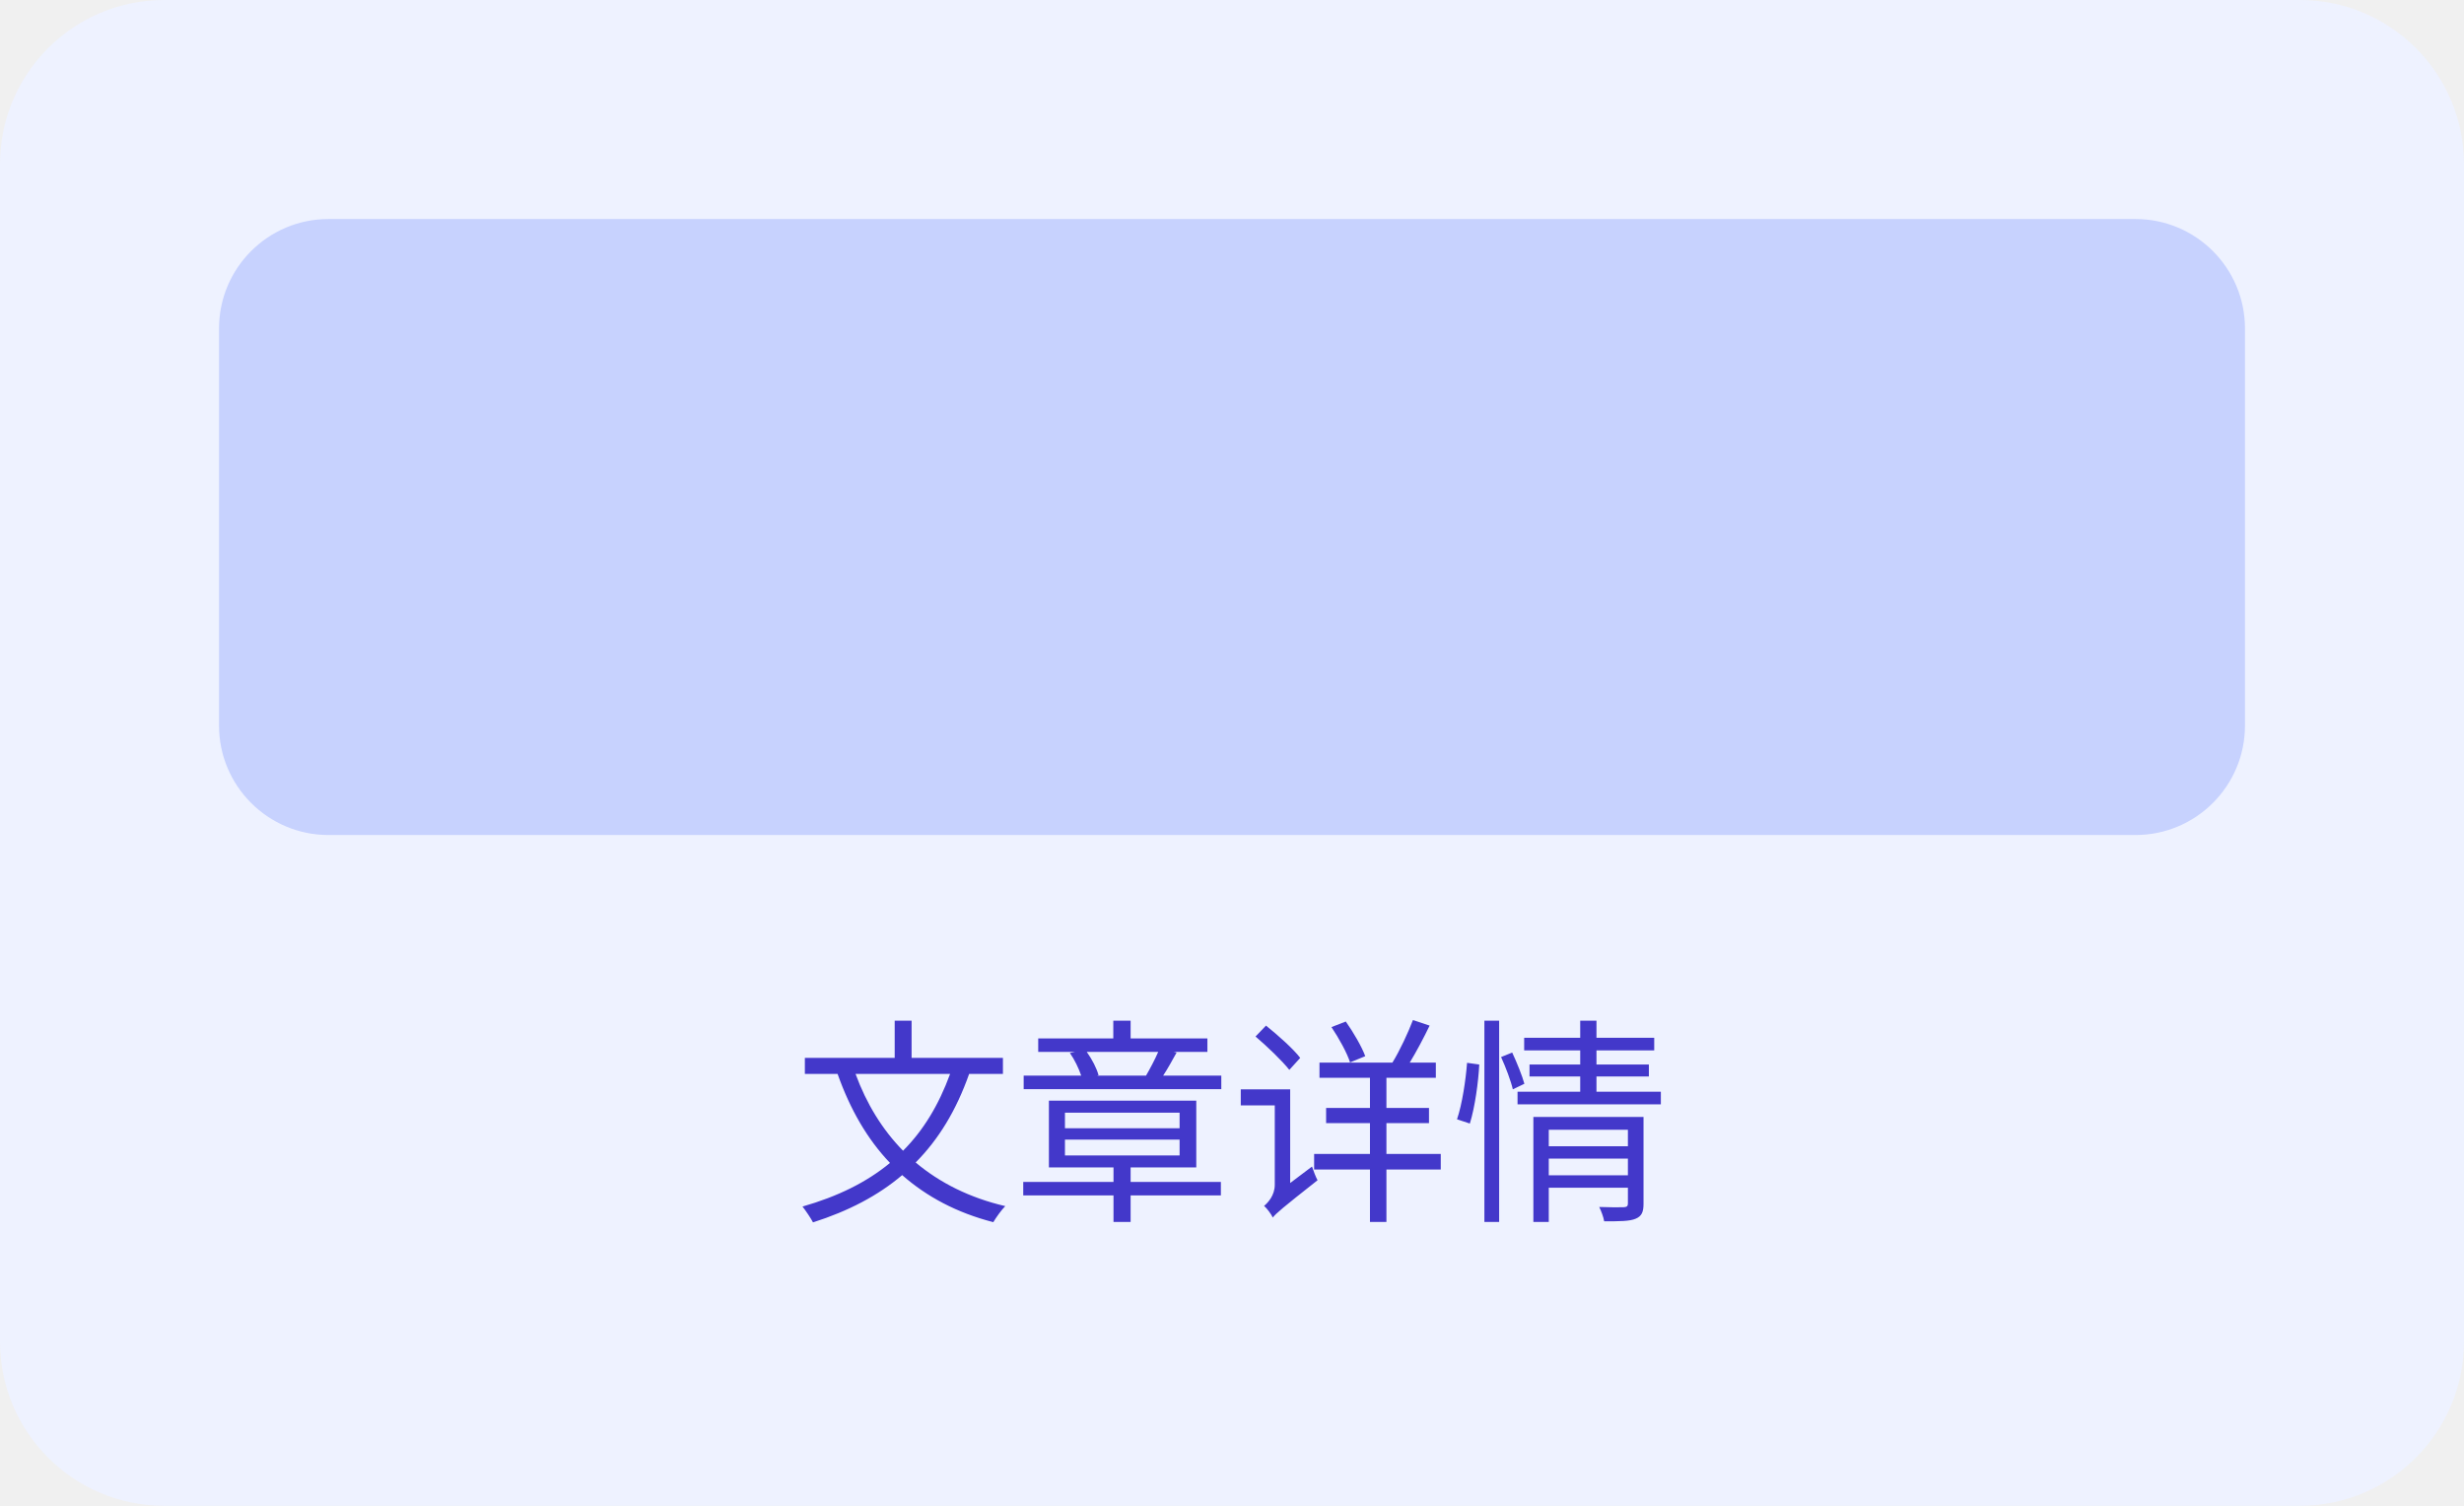
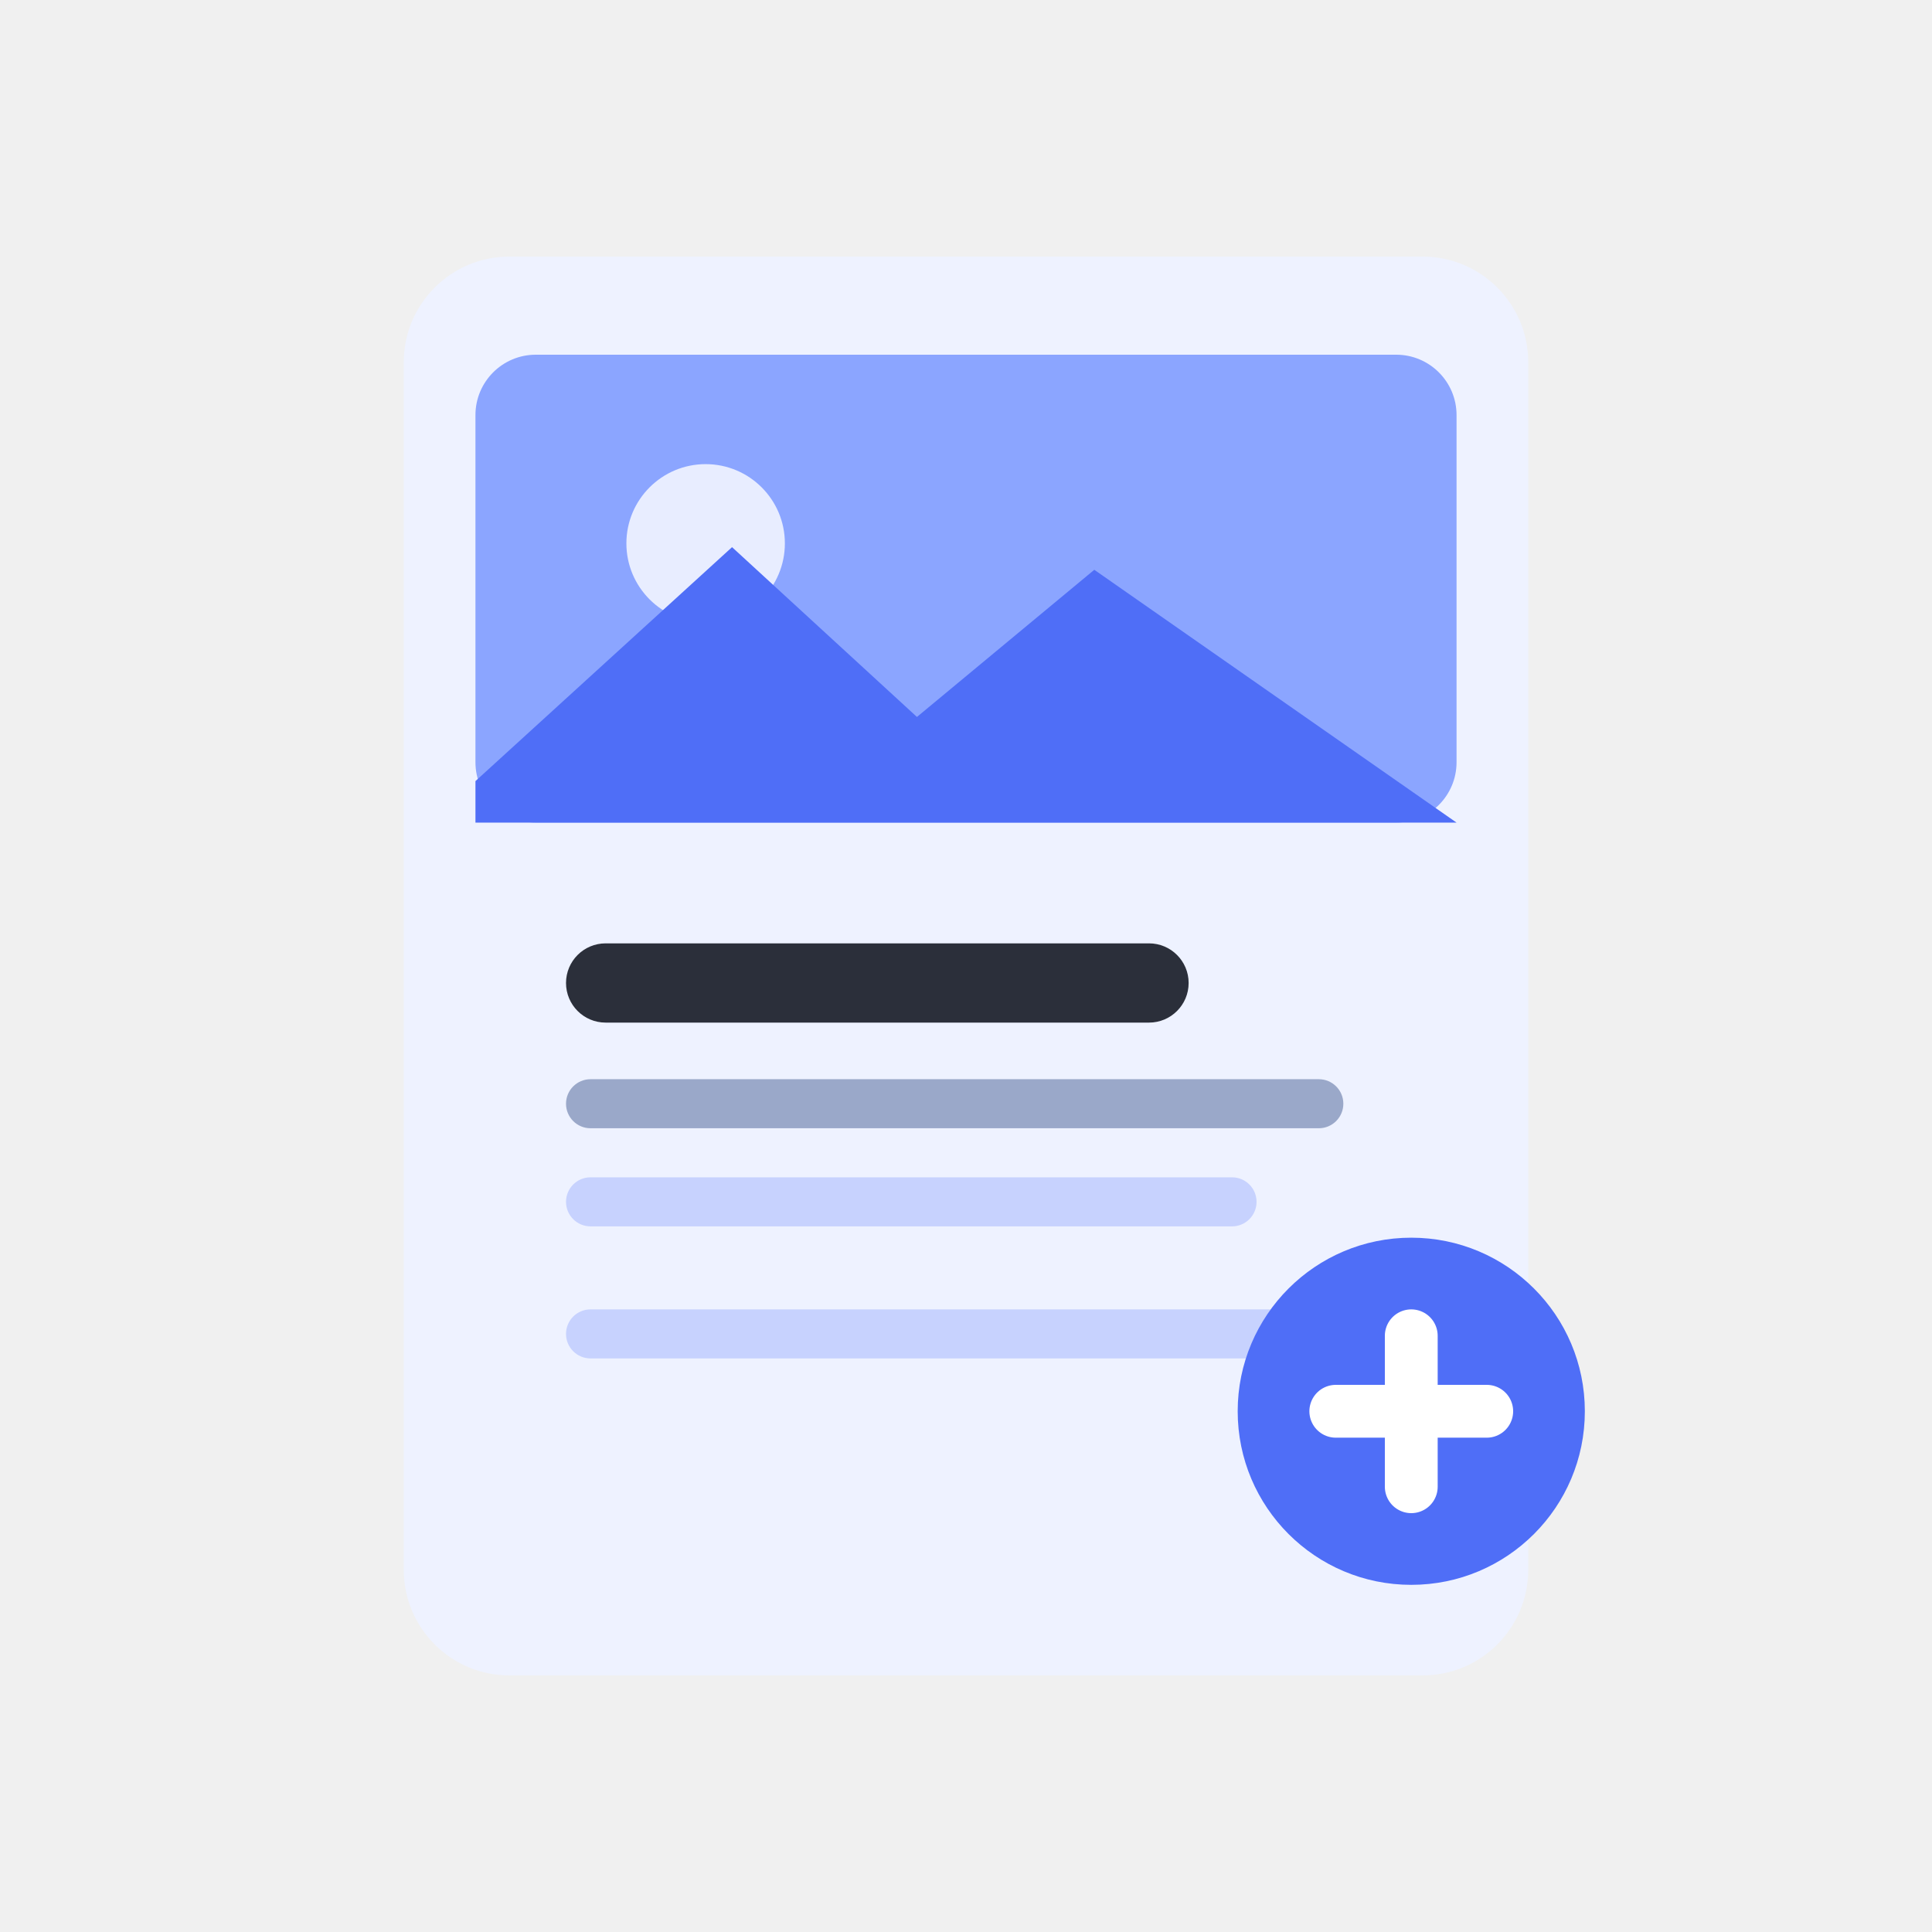
- <svg xmlns="http://www.w3.org/2000/svg" width="180" height="110" viewBox="0 0 180 110">
-   <rect width="180" height="110" rx="12" fill="#eef2ff" />
-   <rect x="16" y="16" width="148" height="45" rx="8" fill="#c7d2fe" />
-   <text x="90" y="88" text-anchor="middle" font-size="16" fill="#4338ca">文章详情</text>
+ <svg xmlns="http://www.w3.org/2000/svg" viewBox="0 0 1024 1024" width="48" height="48">
+   <rect x="214" y="136" width="596" height="752" rx="56" fill="#eef2ff" />
+   <rect x="252" y="188" width="520" height="248" rx="32" fill="#8ba5ff" />
+   <circle cx="374" cy="288" r="42" fill="#fff" opacity=".8" />
+   <path d="M252 414l136-124 98 90 94-78 192 134H252z" fill="#4f6ef7" />
+   <rect x="300" y="500" width="330" height="42" rx="21" fill="#2b2f3a" />
+   <rect x="300" y="572" width="412" height="26" rx="13" fill="#9aa8c9" />
+   <rect x="300" y="624" width="366" height="26" rx="13" fill="#c7d2fe" />
+   <rect x="300" y="694" width="412" height="26" rx="13" fill="#c7d2fe" />
+   <circle cx="748" cy="748" r="92" fill="#4f6ef7" />
+   <path d="M708 748h80M748 708v80" stroke="#fff" stroke-width="28" stroke-linecap="round" />
</svg>
